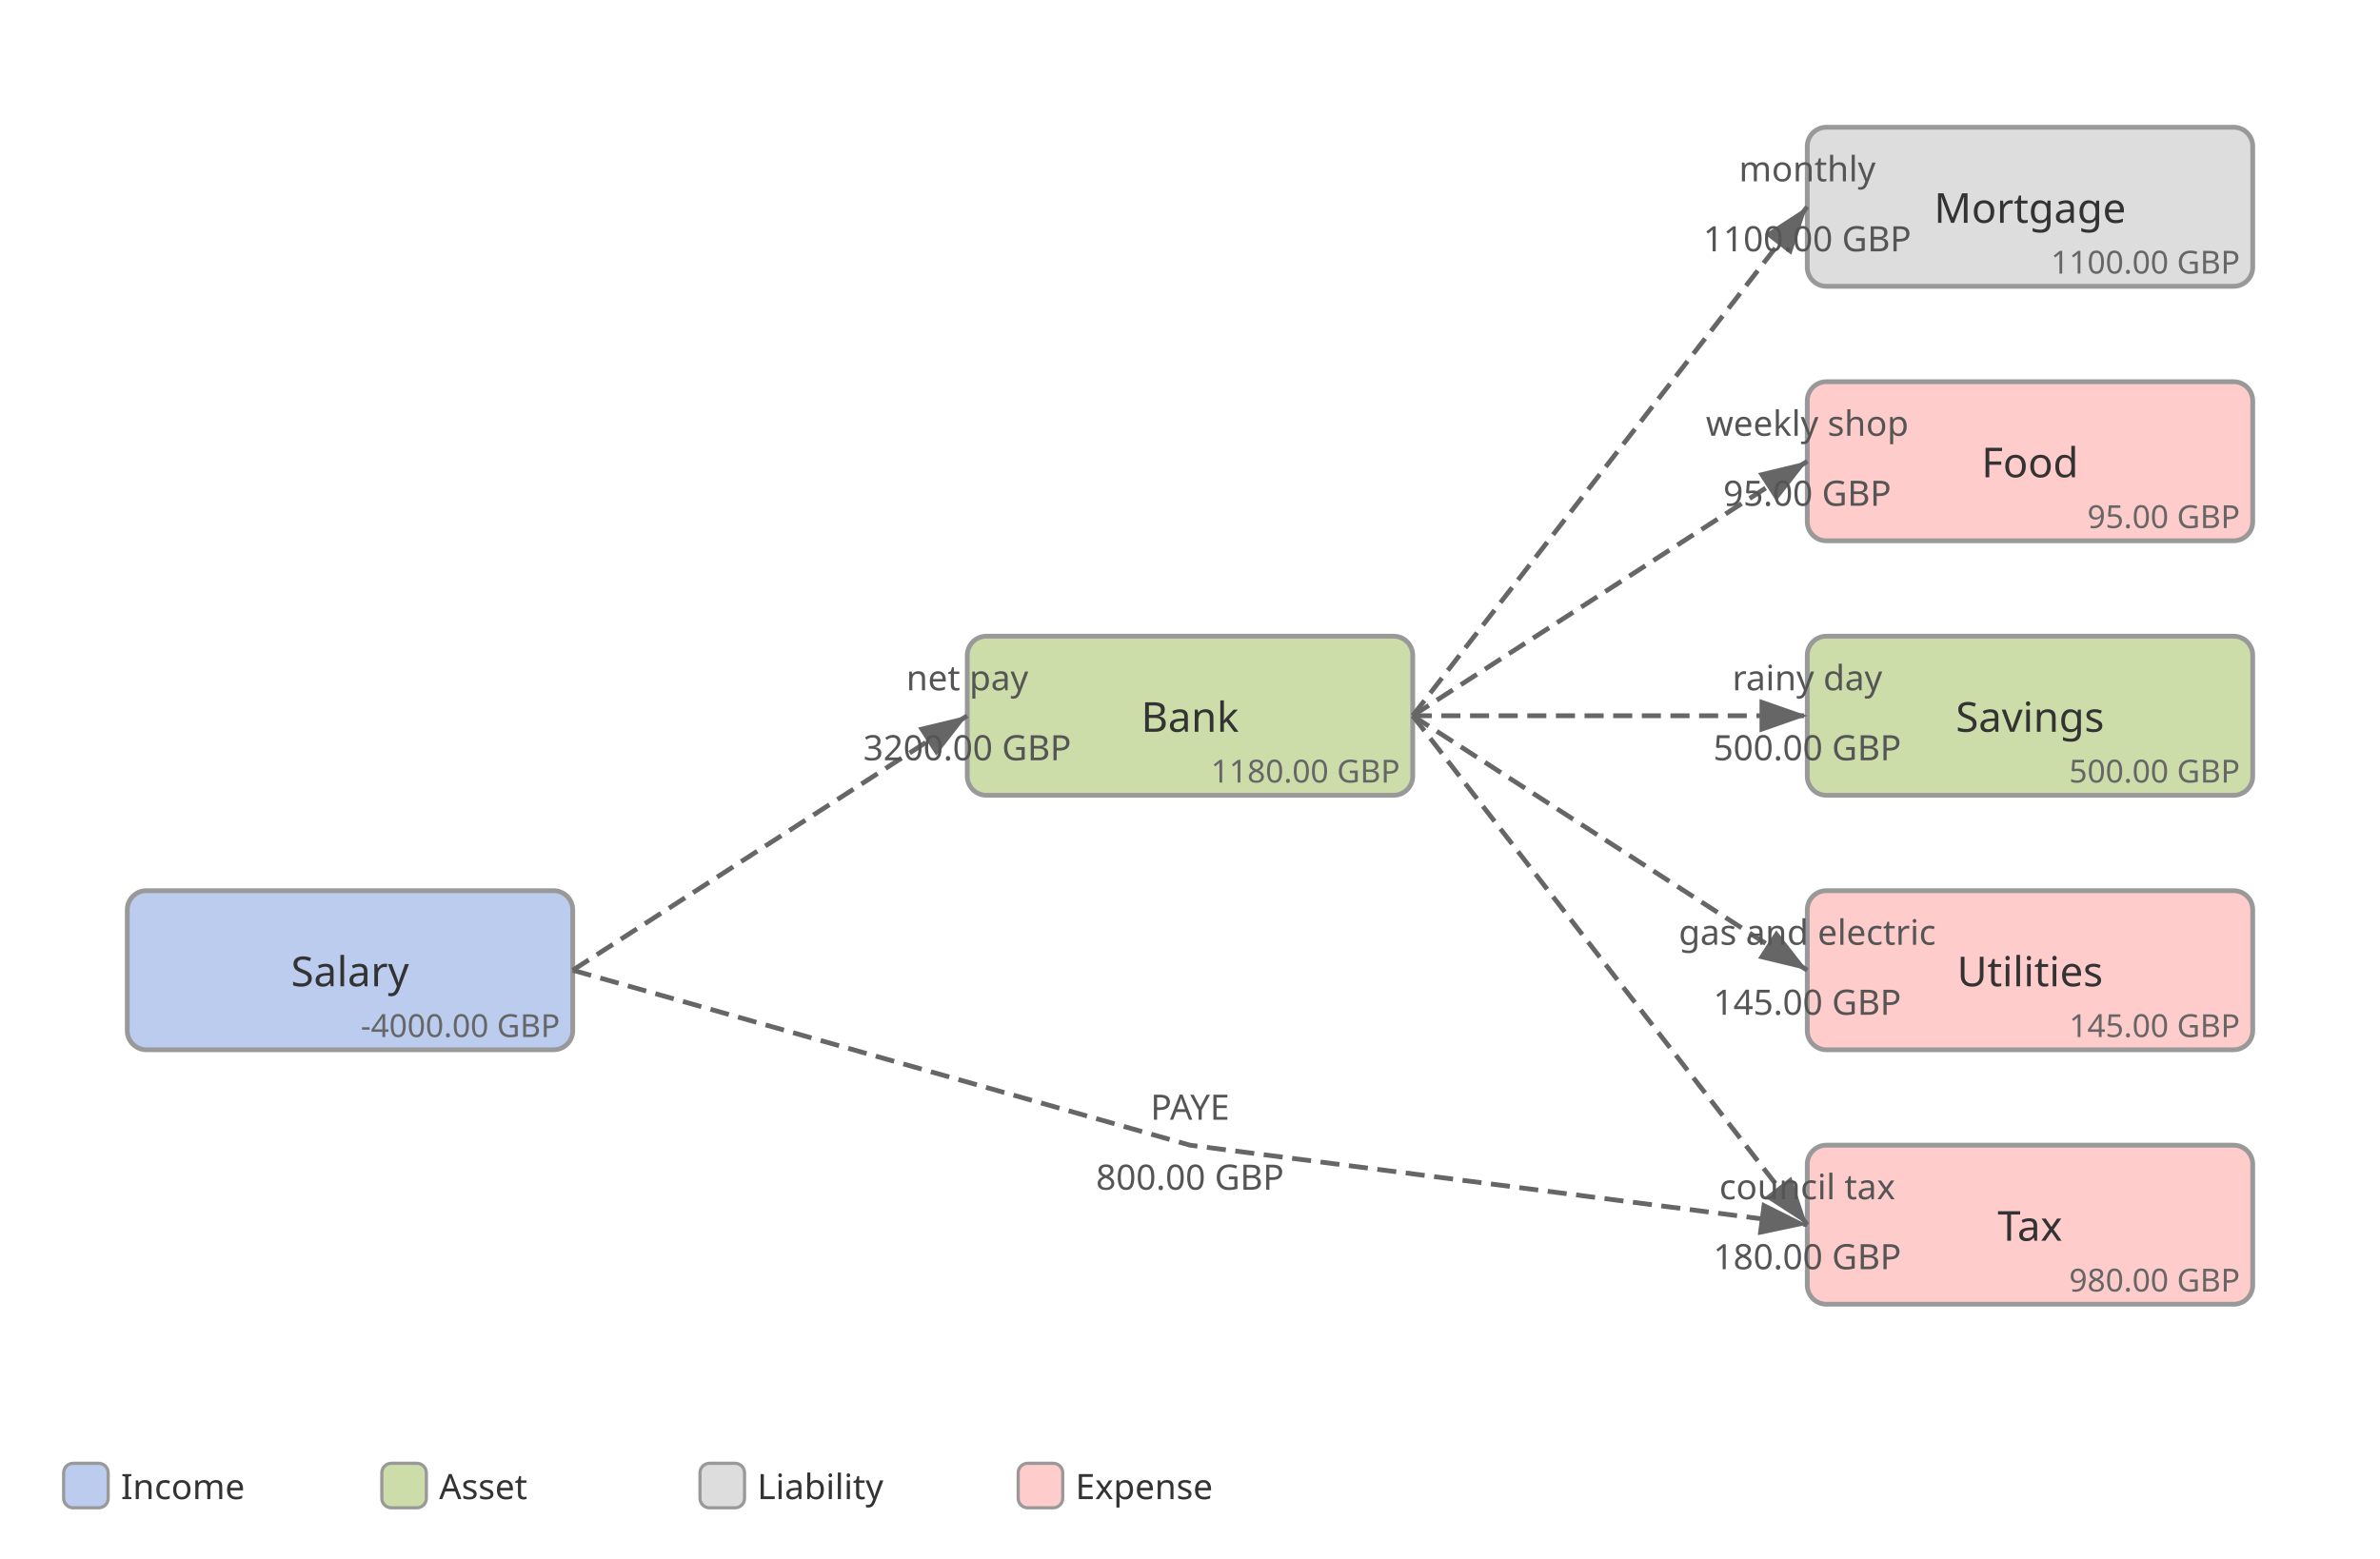
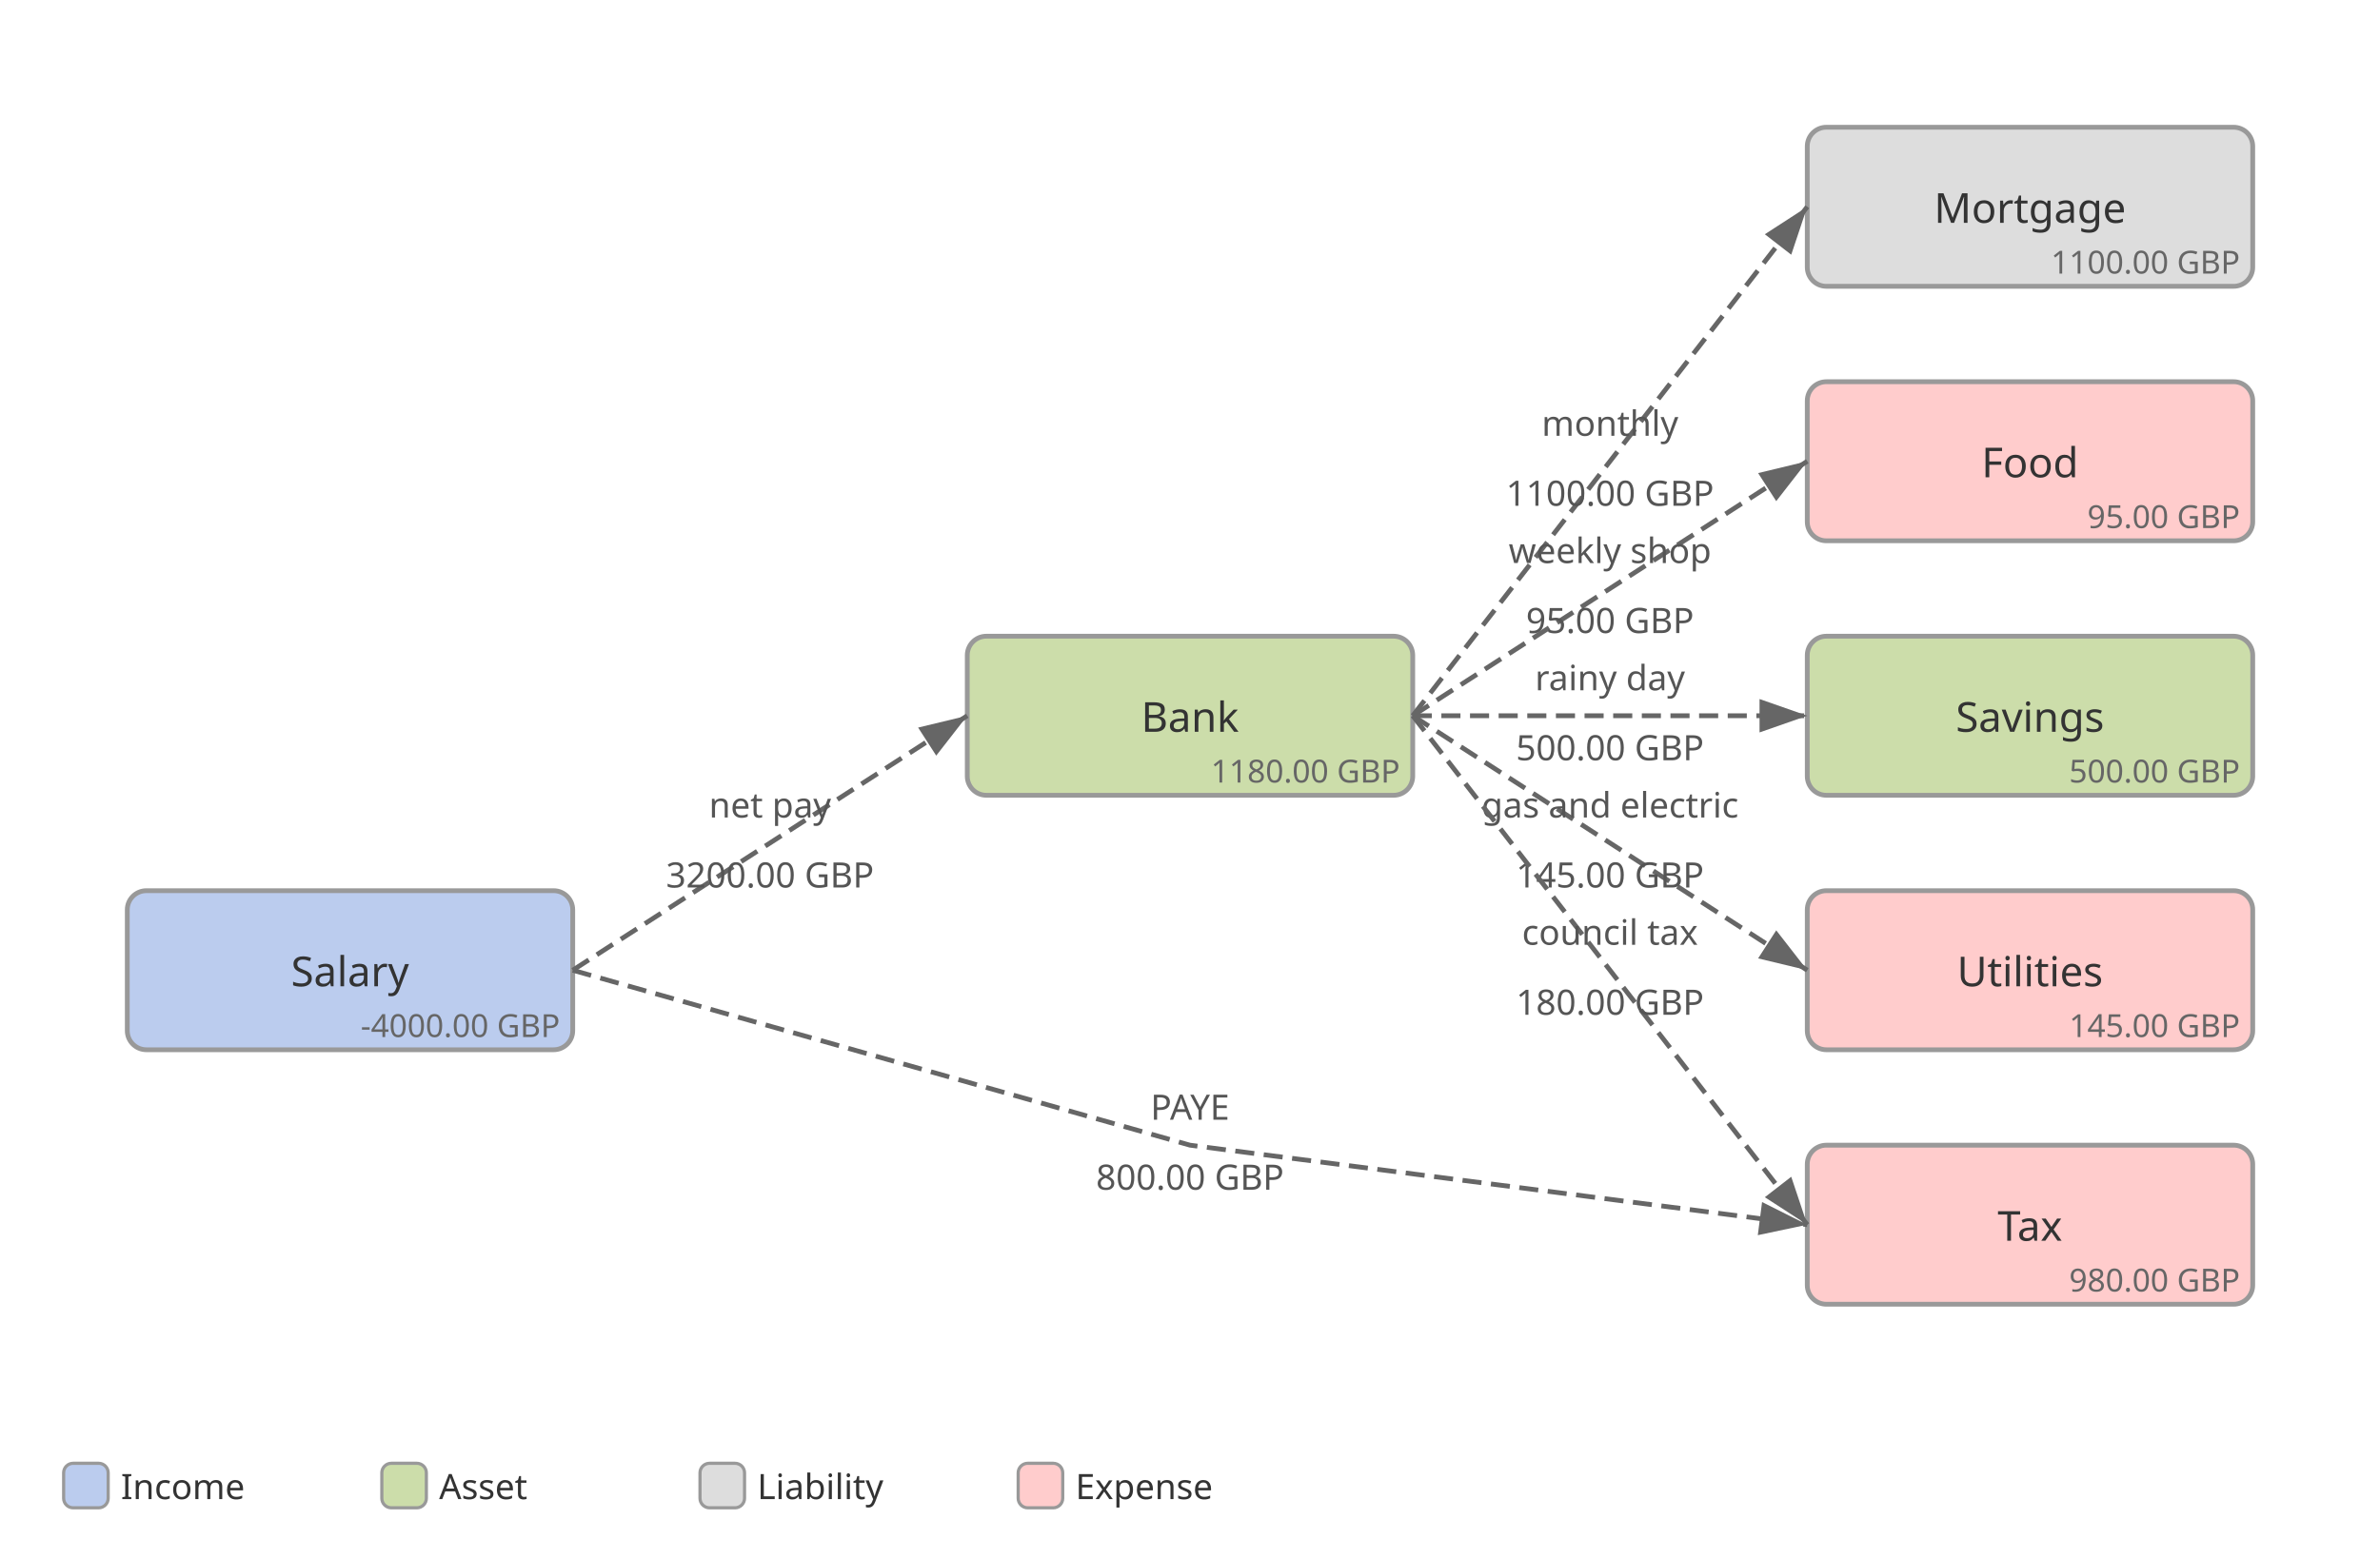
<svg xmlns="http://www.w3.org/2000/svg" viewBox="0 0 748 490" width="748" height="490">
  <defs>
    <marker id="arrowhead" markerWidth="10" markerHeight="7" refX="10" refY="3.5" orient="auto">
      <polygon points="0 0, 10 3.5, 0 7" fill="#666" />
    </marker>
  </defs>
  <style>
  .node rect { stroke: #999; stroke-width: 1.5; rx: 6; ry: 6; }
  .node text { font-family: sans-serif; font-size: 13px; fill: #333; text-anchor: middle; dominant-baseline: central; }
  .node .balance { font-size: 10px; fill: #666; text-anchor: end; dominant-baseline: auto; }
  .edge path { fill: none; stroke: #666; stroke-width: 1.5; marker-end: url(#arrowhead); }
  .edge text { font-family: sans-serif; font-size: 11px; fill: #555; text-anchor: middle; }
  .legend text { font-family: sans-serif; font-size: 11px; fill: #333; dominant-baseline: central; }
  .legend rect { stroke: #999; stroke-width: 1; rx: 3; ry: 3; }
  @keyframes flow {
    from { stroke-dashoffset: 100; }
    to   { stroke-dashoffset: 0; }
  }
  .edge path { stroke-dasharray: 6 3; animation: flow 1.5s linear infinite; }
</style>
  <g class="node" transform="translate(40,280)">
    <rect width="140" height="50" fill="#BCE" />
    <text x="70" y="25">Salary</text>
    <text class="balance" x="140" y="50" dx="-4" dy="-4">-4000.00 GBP</text>
  </g>
  <g class="node" transform="translate(304,200)">
    <rect width="140" height="50" fill="#CDA" />
    <text x="70" y="25">Bank</text>
    <text class="balance" x="140" y="50" dx="-4" dy="-4">1180.00 GBP</text>
  </g>
  <g class="node" transform="translate(568,40)">
    <rect width="140" height="50" fill="#DDD" />
    <text x="70" y="25">Mortgage</text>
    <text class="balance" x="140" y="50" dx="-4" dy="-4">1100.00 GBP</text>
  </g>
  <g class="node" transform="translate(568,120)">
    <rect width="140" height="50" fill="#FCC" />
    <text x="70" y="25">Food</text>
    <text class="balance" x="140" y="50" dx="-4" dy="-4">95.00 GBP</text>
  </g>
  <g class="node" transform="translate(568,200)">
    <rect width="140" height="50" fill="#CDA" />
    <text x="70" y="25">Savings</text>
    <text class="balance" x="140" y="50" dx="-4" dy="-4">500.00 GBP</text>
  </g>
  <g class="node" transform="translate(568,280)">
    <rect width="140" height="50" fill="#FCC" />
    <text x="70" y="25">Utilities</text>
    <text class="balance" x="140" y="50" dx="-4" dy="-4">145.00 GBP</text>
  </g>
  <g class="node" transform="translate(568,360)">
    <rect width="140" height="50" fill="#FCC" />
    <text x="70" y="25">Tax</text>
    <text class="balance" x="140" y="50" dx="-4" dy="-4">980.00 GBP</text>
  </g>
  <g class="edge">
    <path d="M180.0,305.0 L304.0,225.0" style="animation-delay: 0s" />
-     <text x="304" y="217">net pay</text>
-     <text x="304" y="239">3200.00 GBP</text>
+     <text x="242" y="257">net pay</text>
+     <text x="242" y="279">3200.00 GBP</text>
  </g>
  <g class="edge">
    <path d="M180.0,305.0 L374.0,360.0 L568.0,385.0" style="animation-delay: 0.3s" />
    <text x="374" y="352">PAYE</text>
    <text x="374" y="374">800.00 GBP</text>
  </g>
  <g class="edge">
    <path d="M444.0,225.0 L568.0,65.0" style="animation-delay: 0.6s" />
-     <text x="568" y="57">monthly</text>
-     <text x="568" y="79">1100.00 GBP</text>
+     <text x="506" y="137">monthly</text>
+     <text x="506" y="159">1100.00 GBP</text>
  </g>
  <g class="edge">
    <path d="M444.0,225.0 L568.0,145.0" style="animation-delay: 0.9s" />
-     <text x="568" y="137">weekly shop</text>
-     <text x="568" y="159">95.00 GBP</text>
+     <text x="506" y="177">weekly shop</text>
+     <text x="506" y="199">95.00 GBP</text>
  </g>
  <g class="edge">
    <path d="M444.0,225.0 L568.0,225.0" style="animation-delay: 1.2s" />
-     <text x="568" y="217">rainy day</text>
-     <text x="568" y="239">500.00 GBP</text>
+     <text x="506" y="217">rainy day</text>
+     <text x="506" y="239">500.00 GBP</text>
  </g>
  <g class="edge">
    <path d="M444.0,225.0 L568.0,305.0" style="animation-delay: 1.5s" />
-     <text x="568" y="297">gas and electric</text>
-     <text x="568" y="319">145.00 GBP</text>
+     <text x="506" y="257">gas and electric</text>
+     <text x="506" y="279">145.00 GBP</text>
  </g>
  <g class="edge">
    <path d="M444.0,225.0 L568.0,385.0" style="animation-delay: 1.8s" />
-     <text x="568" y="377">council tax</text>
-     <text x="568" y="399">180.00 GBP</text>
+     <text x="506" y="297">council tax</text>
+     <text x="506" y="319">180.00 GBP</text>
  </g>
  <g class="legend" transform="translate(20,490)" dy="-30">
    <rect x="0" y="-30" width="14" height="14" fill="#BCE" />
    <text x="18" y="-23">Income</text>
    <rect x="100" y="-30" width="14" height="14" fill="#CDA" />
    <text x="118" y="-23">Asset</text>
    <rect x="200" y="-30" width="14" height="14" fill="#DDD" />
    <text x="218" y="-23">Liability</text>
    <rect x="300" y="-30" width="14" height="14" fill="#FCC" />
    <text x="318" y="-23">Expense</text>
  </g>
</svg>
